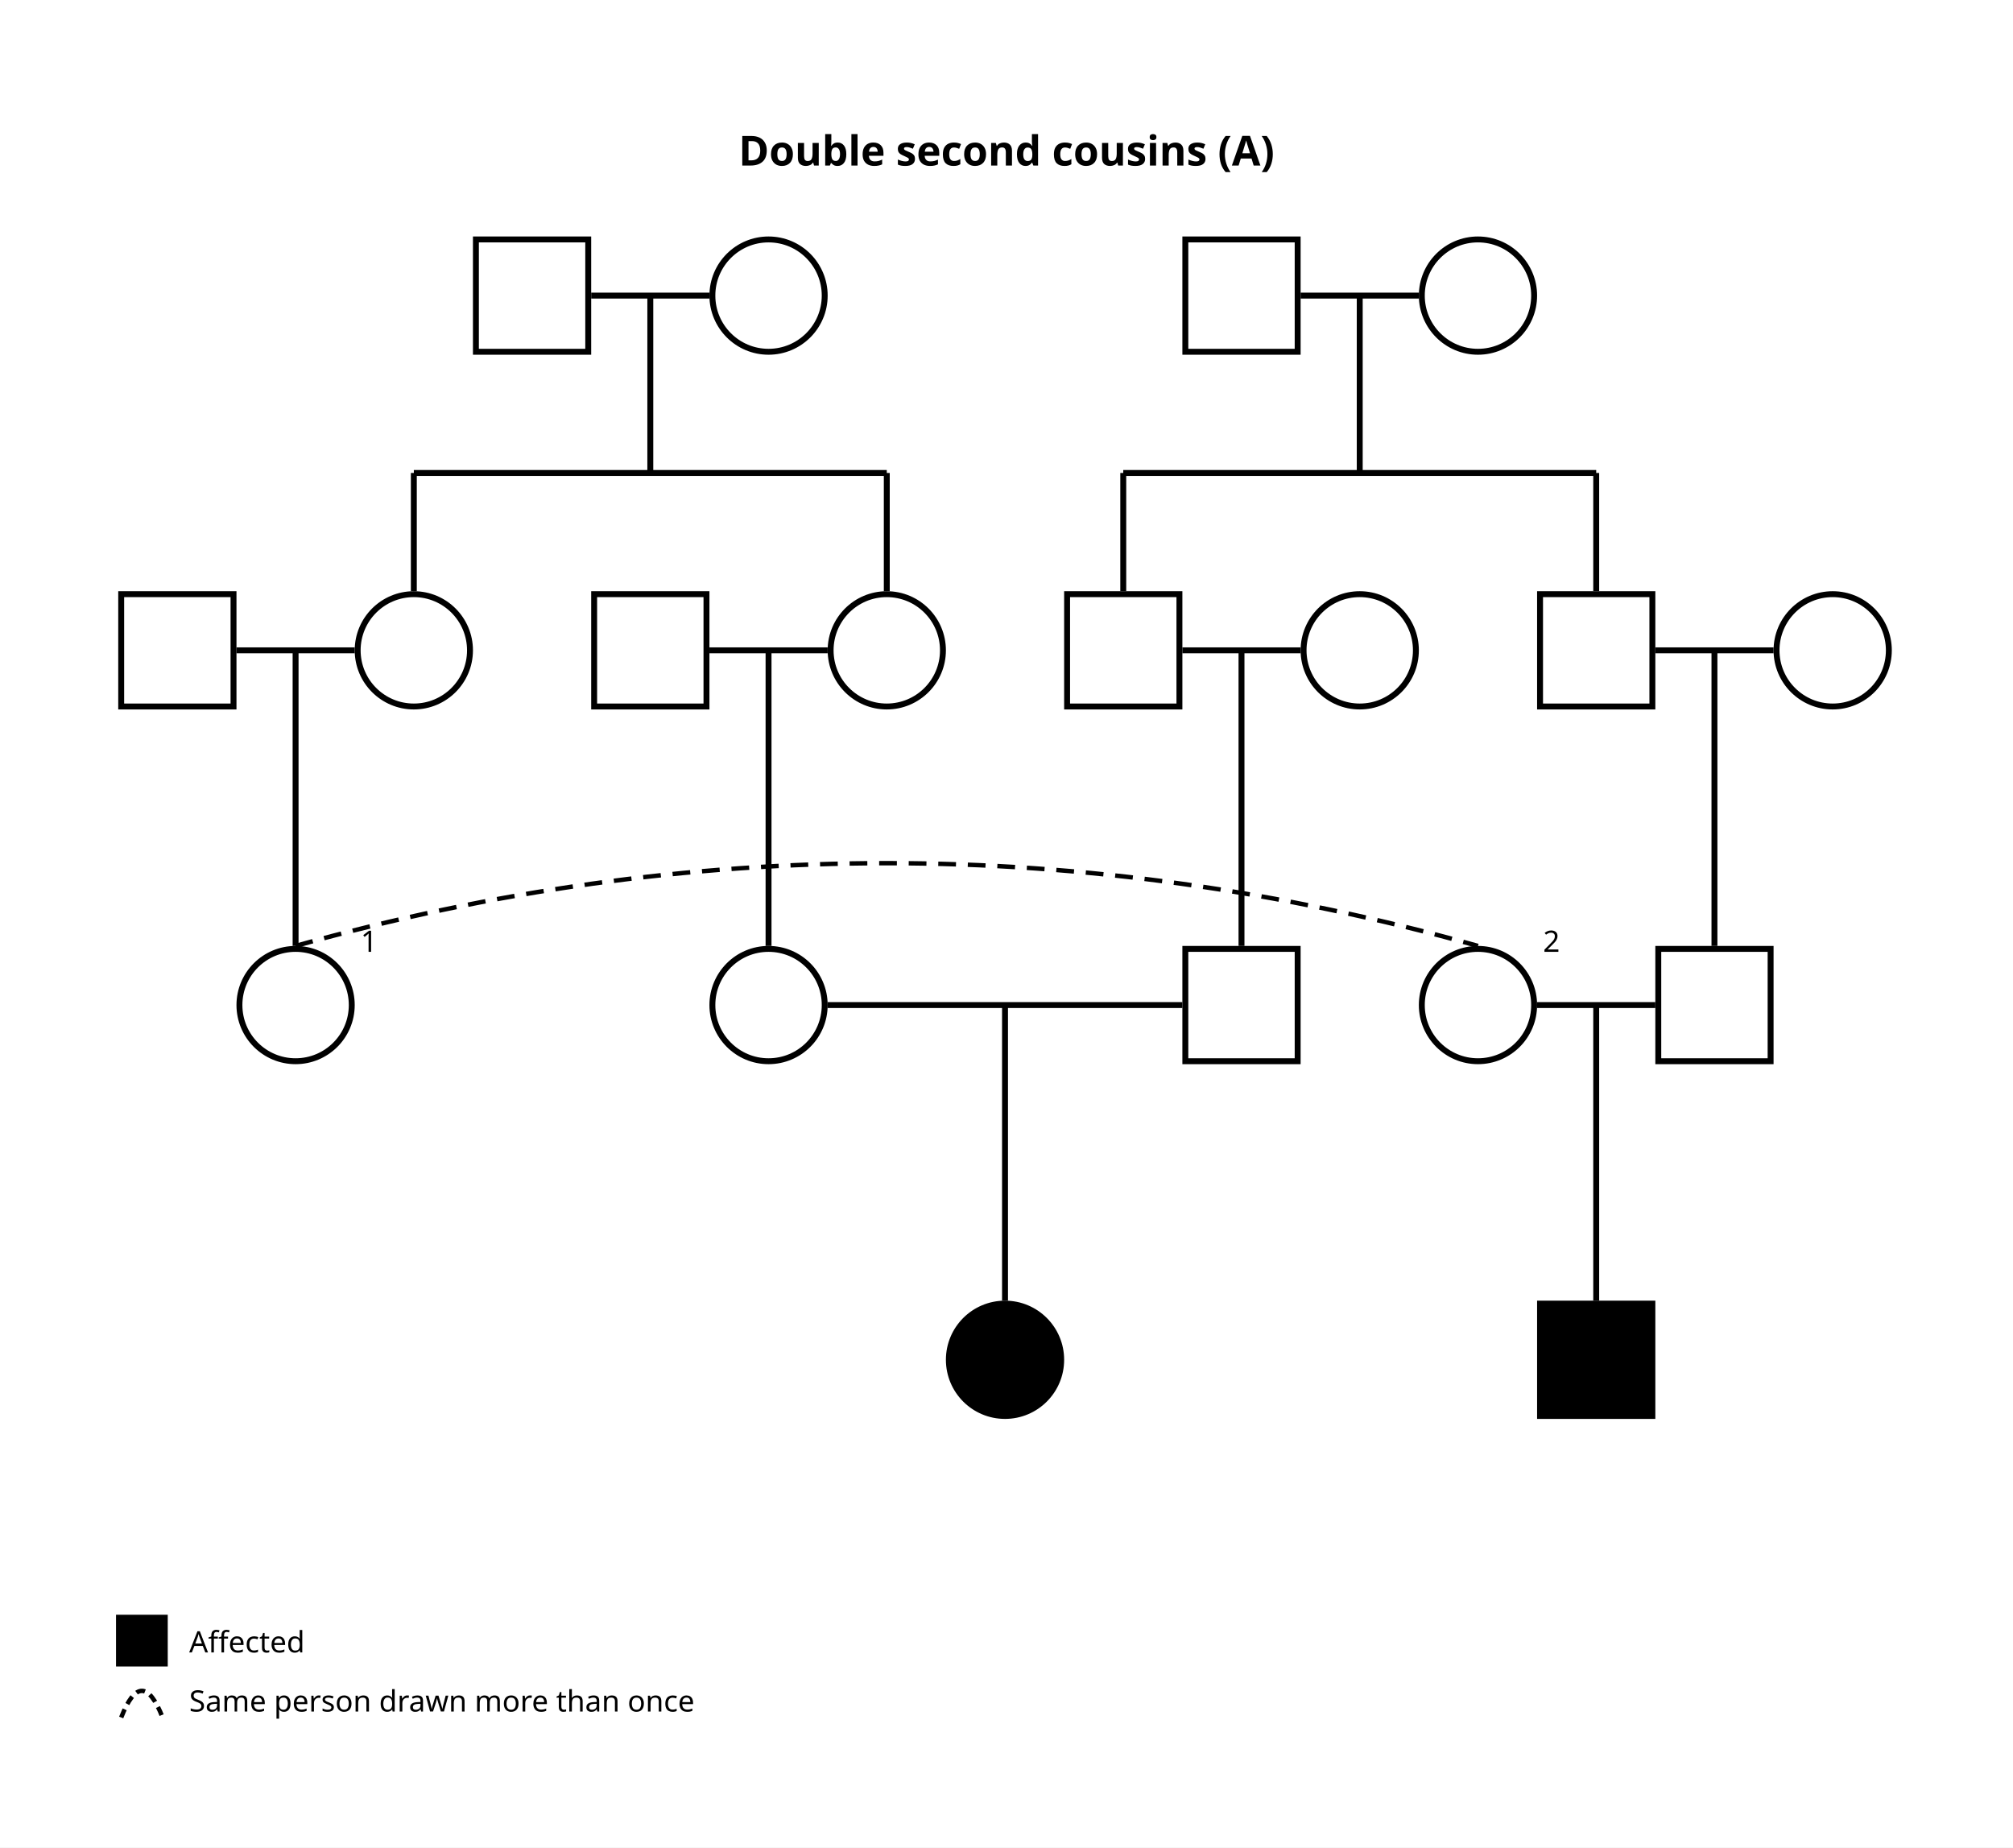
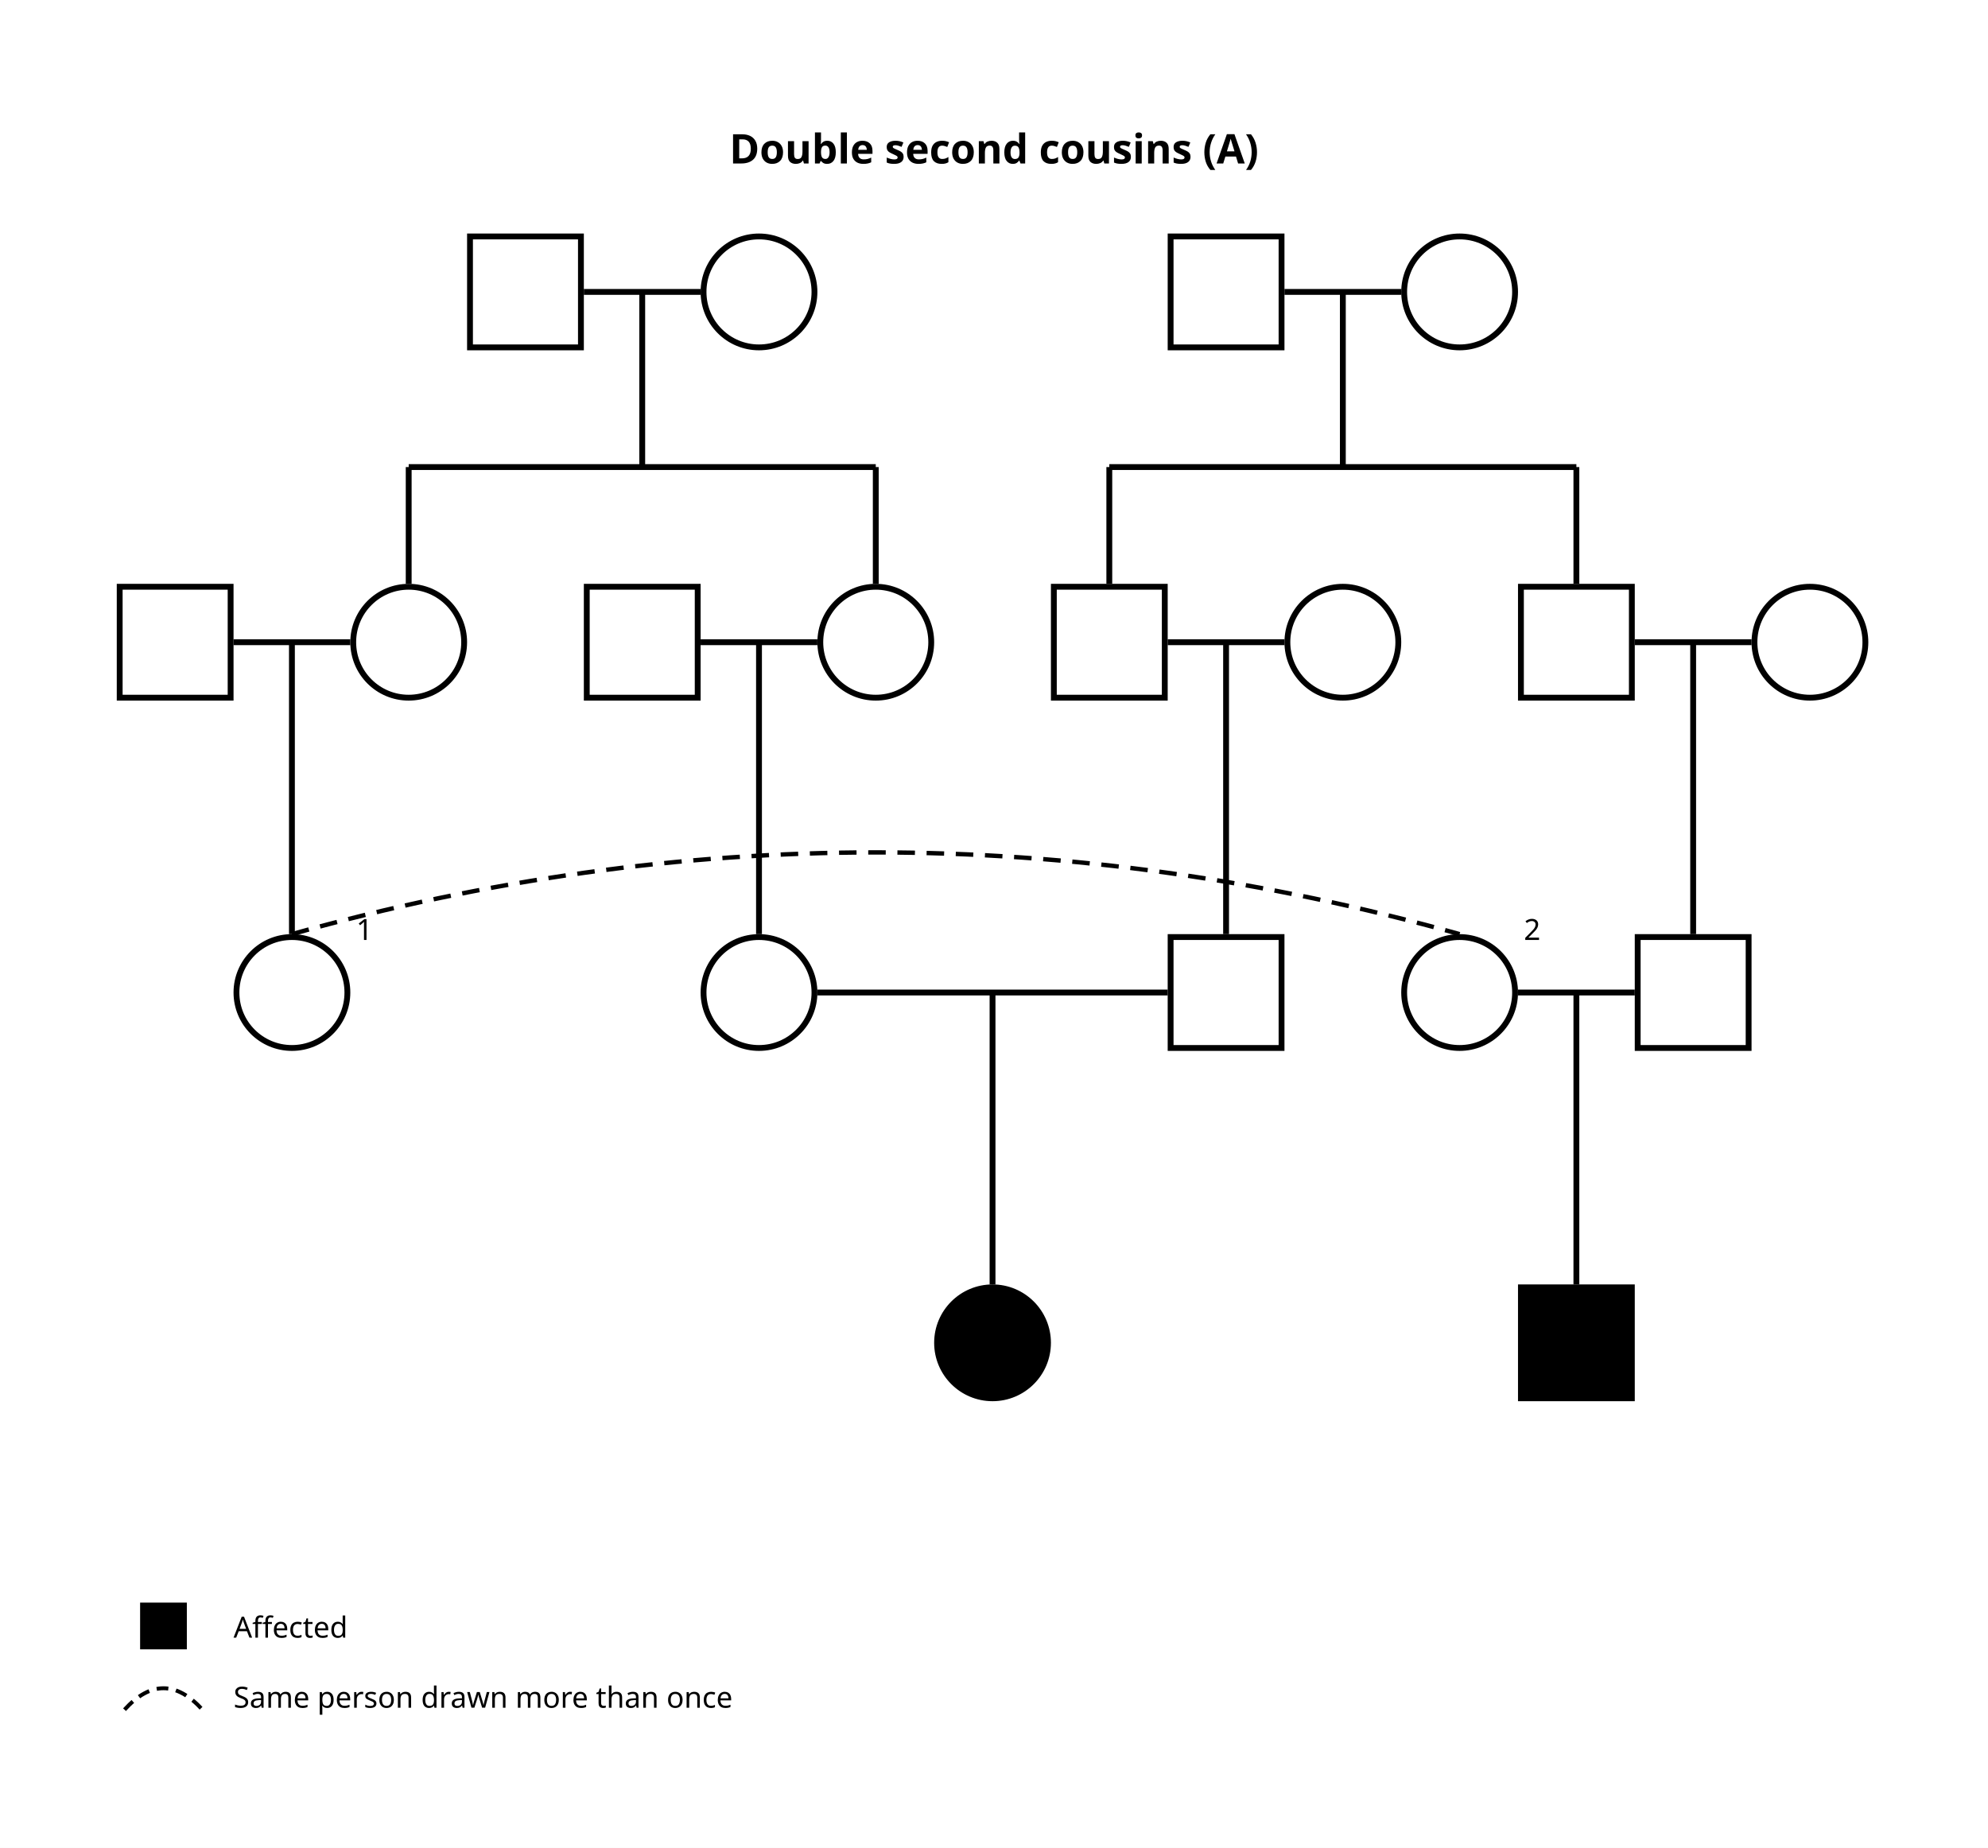
- <svg xmlns="http://www.w3.org/2000/svg" width="681" height="625" viewBox="0 0 681 625">
+ <svg xmlns="http://www.w3.org/2000/svg" width="681" height="633" viewBox="0 0 681 633">
  <defs>
    <marker id="proband-arrowhead" markerWidth="6" markerHeight="6" refX="6" refY="3" orient="auto">
      <path d="M 0 0 L 6 3 L 0 6 Z" fill="black" />
    </marker>
  </defs>
-   <rect width="681" height="625" fill="white" />
+   <rect width="681" height="633" fill="white" />
  <g class="chart-title">
    <text x="340.5" y="56" text-anchor="middle" font-family="sans-serif" font-size="14" font-weight="bold" fill="black" style="user-select:none">Double second cousins (A)</text>
  </g>
  <g transform="translate(60 100)">
    <g class="couple-lines">
      <path d="M 140 0 L 180 0" stroke="black" stroke-width="2" fill="none" />
      <path d="M 380 0 L 420 0" stroke="black" stroke-width="2" fill="none" />
      <path d="M 20 120 L 60 120" stroke="black" stroke-width="2" fill="none" />
      <path d="M 180 120 L 220 120" stroke="black" stroke-width="2" fill="none" />
      <path d="M 340 120 L 380 120" stroke="black" stroke-width="2" fill="none" />
      <path d="M 500 120 L 540 120" stroke="black" stroke-width="2" fill="none" />
      <path d="M 220 240 L 340 240" stroke="black" stroke-width="2" fill="none" />
      <path d="M 460 240 L 500 240" stroke="black" stroke-width="2" fill="none" />
    </g>
    <g class="sibship-lines">
      <path d="M 160 0 L 160 60 M 80 60 L 240 60 M 80 60 L 80 100 M 240 60 L 240 100" stroke="black" stroke-width="2" fill="none" />
      <path d="M 400 0 L 400 60 M 320 60 L 480 60 M 320 60 L 320 100 M 480 60 L 480 100" stroke="black" stroke-width="2" fill="none" />
      <path d="M 40 120 L 40 180 M 40 180 L 40 180 M 40 180 L 40 220" stroke="black" stroke-width="2" fill="none" />
      <path d="M 200 120 L 200 180 M 200 180 L 200 180 M 200 180 L 200 220" stroke="black" stroke-width="2" fill="none" />
      <path d="M 360 120 L 360 180 M 360 180 L 360 180 M 360 180 L 360 220" stroke="black" stroke-width="2" fill="none" />
      <path d="M 520 120 L 520 180 M 520 180 L 520 180 M 520 180 L 520 220" stroke="black" stroke-width="2" fill="none" />
      <path d="M 280 240 L 280 300 M 280 300 L 280 300 M 280 300 L 280 340" stroke="black" stroke-width="2" fill="none" />
      <path d="M 480 240 L 480 300 M 480 300 L 480 300 M 480 300 L 480 340" stroke="black" stroke-width="2" fill="none" />
    </g>
    <g class="assisted-lines">
</g>
    <g class="duplicate-arcs">
      <path d="M 40 220 Q 240 164 440 220" stroke="black" stroke-width="1.5" stroke-dasharray="6 4" fill="none" />
    </g>
    <g class="symbols">
      <g transform="translate(120 0)">
        <g transform="translate(-20 -20)">
          <g>
            <g>
              <rect x="1" y="1" width="38" height="38" stroke="black" stroke-width="2" fill="white" />
            </g>
          </g>
        </g>
      </g>
      <g transform="translate(200 0)">
        <g transform="translate(-20 -20)">
          <g>
            <g>
              <circle cx="20" cy="20" r="19" stroke="black" stroke-width="2" fill="white" />
            </g>
          </g>
        </g>
      </g>
      <g transform="translate(360 0)">
        <g transform="translate(-20 -20)">
          <g>
            <g>
              <rect x="1" y="1" width="38" height="38" stroke="black" stroke-width="2" fill="white" />
            </g>
          </g>
        </g>
      </g>
      <g transform="translate(440 0)">
        <g transform="translate(-20 -20)">
          <g>
            <g>
              <circle cx="20" cy="20" r="19" stroke="black" stroke-width="2" fill="white" />
            </g>
          </g>
        </g>
      </g>
      <g transform="translate(0 120)">
        <g transform="translate(-20 -20)">
          <g>
            <g>
              <rect x="1" y="1" width="38" height="38" stroke="black" stroke-width="2" fill="white" />
            </g>
          </g>
        </g>
      </g>
      <g transform="translate(80 120)">
        <g transform="translate(-20 -20)">
          <g>
            <g>
              <circle cx="20" cy="20" r="19" stroke="black" stroke-width="2" fill="white" />
            </g>
          </g>
        </g>
      </g>
      <g transform="translate(160 120)">
        <g transform="translate(-20 -20)">
          <g>
            <g>
              <rect x="1" y="1" width="38" height="38" stroke="black" stroke-width="2" fill="white" />
            </g>
          </g>
        </g>
      </g>
      <g transform="translate(240 120)">
        <g transform="translate(-20 -20)">
          <g>
            <g>
              <circle cx="20" cy="20" r="19" stroke="black" stroke-width="2" fill="white" />
            </g>
          </g>
        </g>
      </g>
      <g transform="translate(320 120)">
        <g transform="translate(-20 -20)">
          <g>
            <g>
              <rect x="1" y="1" width="38" height="38" stroke="black" stroke-width="2" fill="white" />
            </g>
          </g>
        </g>
      </g>
      <g transform="translate(400 120)">
        <g transform="translate(-20 -20)">
          <g>
            <g>
              <circle cx="20" cy="20" r="19" stroke="black" stroke-width="2" fill="white" />
            </g>
          </g>
        </g>
      </g>
      <g transform="translate(480 120)">
        <g transform="translate(-20 -20)">
          <g>
            <g>
              <rect x="1" y="1" width="38" height="38" stroke="black" stroke-width="2" fill="white" />
            </g>
          </g>
        </g>
      </g>
      <g transform="translate(560 120)">
        <g transform="translate(-20 -20)">
          <g>
            <g>
              <circle cx="20" cy="20" r="19" stroke="black" stroke-width="2" fill="white" />
            </g>
          </g>
        </g>
      </g>
      <g transform="translate(40 240)">
        <g transform="translate(-20 -20)">
          <g>
            <g>
              <circle cx="20" cy="20" r="19" stroke="black" stroke-width="2" fill="white" />
            </g>
          </g>
          <text data-copy-number="1" x="42" y="2" font-family="sans-serif" font-size="10" fill="black" style="pointer-events:none;user-select:none">1</text>
        </g>
      </g>
      <g transform="translate(200 240)">
        <g transform="translate(-20 -20)">
          <g>
            <g>
              <circle cx="20" cy="20" r="19" stroke="black" stroke-width="2" fill="white" />
            </g>
          </g>
        </g>
      </g>
      <g transform="translate(360 240)">
        <g transform="translate(-20 -20)">
          <g>
            <g>
              <rect x="1" y="1" width="38" height="38" stroke="black" stroke-width="2" fill="white" />
            </g>
          </g>
        </g>
      </g>
      <g transform="translate(440 240)">
        <g transform="translate(-20 -20)">
          <g>
            <g>
              <circle cx="20" cy="20" r="19" stroke="black" stroke-width="2" fill="white" />
            </g>
          </g>
          <text data-copy-number="2" x="42" y="2" font-family="sans-serif" font-size="10" fill="black" style="pointer-events:none;user-select:none">2</text>
        </g>
      </g>
      <g transform="translate(520 240)">
        <g transform="translate(-20 -20)">
          <g>
            <g>
              <rect x="1" y="1" width="38" height="38" stroke="black" stroke-width="2" fill="white" />
            </g>
          </g>
        </g>
      </g>
      <g transform="translate(280 360)">
        <g transform="translate(-20 -20)">
          <g>
            <g>
              <circle cx="20" cy="20" r="19" stroke="black" stroke-width="2" fill="black" />
            </g>
          </g>
        </g>
      </g>
      <g transform="translate(480 360)">
        <g transform="translate(-20 -20)">
          <g>
            <g>
              <rect x="1" y="1" width="38" height="38" stroke="black" stroke-width="2" fill="black" />
            </g>
          </g>
        </g>
      </g>
    </g>
    <g class="labels">
      <g transform="translate(100 -20)">
        <g transform="translate(20 20)" style="user-select:none" />
      </g>
      <g transform="translate(180 -20)">
        <g transform="translate(20 20)" style="user-select:none" />
      </g>
      <g transform="translate(340 -20)">
        <g transform="translate(20 20)" style="user-select:none" />
      </g>
      <g transform="translate(420 -20)">
        <g transform="translate(20 20)" style="user-select:none" />
      </g>
      <g transform="translate(-20 100)">
        <g transform="translate(20 20)" style="user-select:none" />
      </g>
      <g transform="translate(60 100)">
        <g transform="translate(20 20)" style="user-select:none" />
      </g>
      <g transform="translate(140 100)">
        <g transform="translate(20 20)" style="user-select:none" />
      </g>
      <g transform="translate(220 100)">
        <g transform="translate(20 20)" style="user-select:none" />
      </g>
      <g transform="translate(300 100)">
        <g transform="translate(20 20)" style="user-select:none" />
      </g>
      <g transform="translate(380 100)">
        <g transform="translate(20 20)" style="user-select:none" />
      </g>
      <g transform="translate(460 100)">
        <g transform="translate(20 20)" style="user-select:none" />
      </g>
      <g transform="translate(540 100)">
        <g transform="translate(20 20)" style="user-select:none" />
      </g>
      <g transform="translate(20 220)">
        <g transform="translate(20 20)" style="user-select:none" />
      </g>
      <g transform="translate(180 220)">
        <g transform="translate(20 20)" style="user-select:none" />
      </g>
      <g transform="translate(340 220)">
        <g transform="translate(20 20)" style="user-select:none" />
      </g>
      <g transform="translate(420 220)">
        <g transform="translate(20 20)" style="user-select:none" />
      </g>
      <g transform="translate(500 220)">
        <g transform="translate(20 20)" style="user-select:none" />
      </g>
      <g transform="translate(260 340)">
        <g transform="translate(20 20)" style="user-select:none" />
      </g>
      <g transform="translate(460 340)">
        <g transform="translate(20 20)" style="user-select:none" />
      </g>
    </g>
    <g class="consanguinity-labels">
</g>
  </g>
  <g class="pedigree-key" transform="translate(0 545)">
-     <rect x="40" y="2" width="16" height="16" fill="black" stroke="black" stroke-width="1.5" />
-     <text x="64" y="14" font-family="sans-serif" font-size="10" fill="black">Affected</text>
-     <path d="M 41 36 Q 48 18 55 36" fill="none" stroke="black" stroke-width="1.5" stroke-dasharray="3 2" />
-     <text x="64" y="34" font-family="sans-serif" font-size="10" fill="black">Same person drawn more than once</text>
+     <g transform="translate(56 12) scale(0.667) translate(-14 -14)">
+       <svg width="28" height="28" viewBox="-2 -2 28 28">
+         <rect x="1" y="1" width="22" height="22" stroke="black" stroke-width="2" fill="black" />
+       </svg>
+     </g>
+     <text x="80" y="16" font-family="sans-serif" font-size="10" fill="black">Affected</text>
+     <g transform="translate(56 36) scale(0.667) translate(-24 -10)">
+       <svg width="48" height="20" viewBox="0 0 48 20">
+         <path d="M 4 17 Q 24 -5 44 17" stroke="black" stroke-width="2" stroke-dasharray="6 4" fill="none" />
+       </svg>
+     </g>
+     <text x="80" y="40" font-family="sans-serif" font-size="10" fill="black">Same person drawn more than once</text>
  </g>
</svg>
